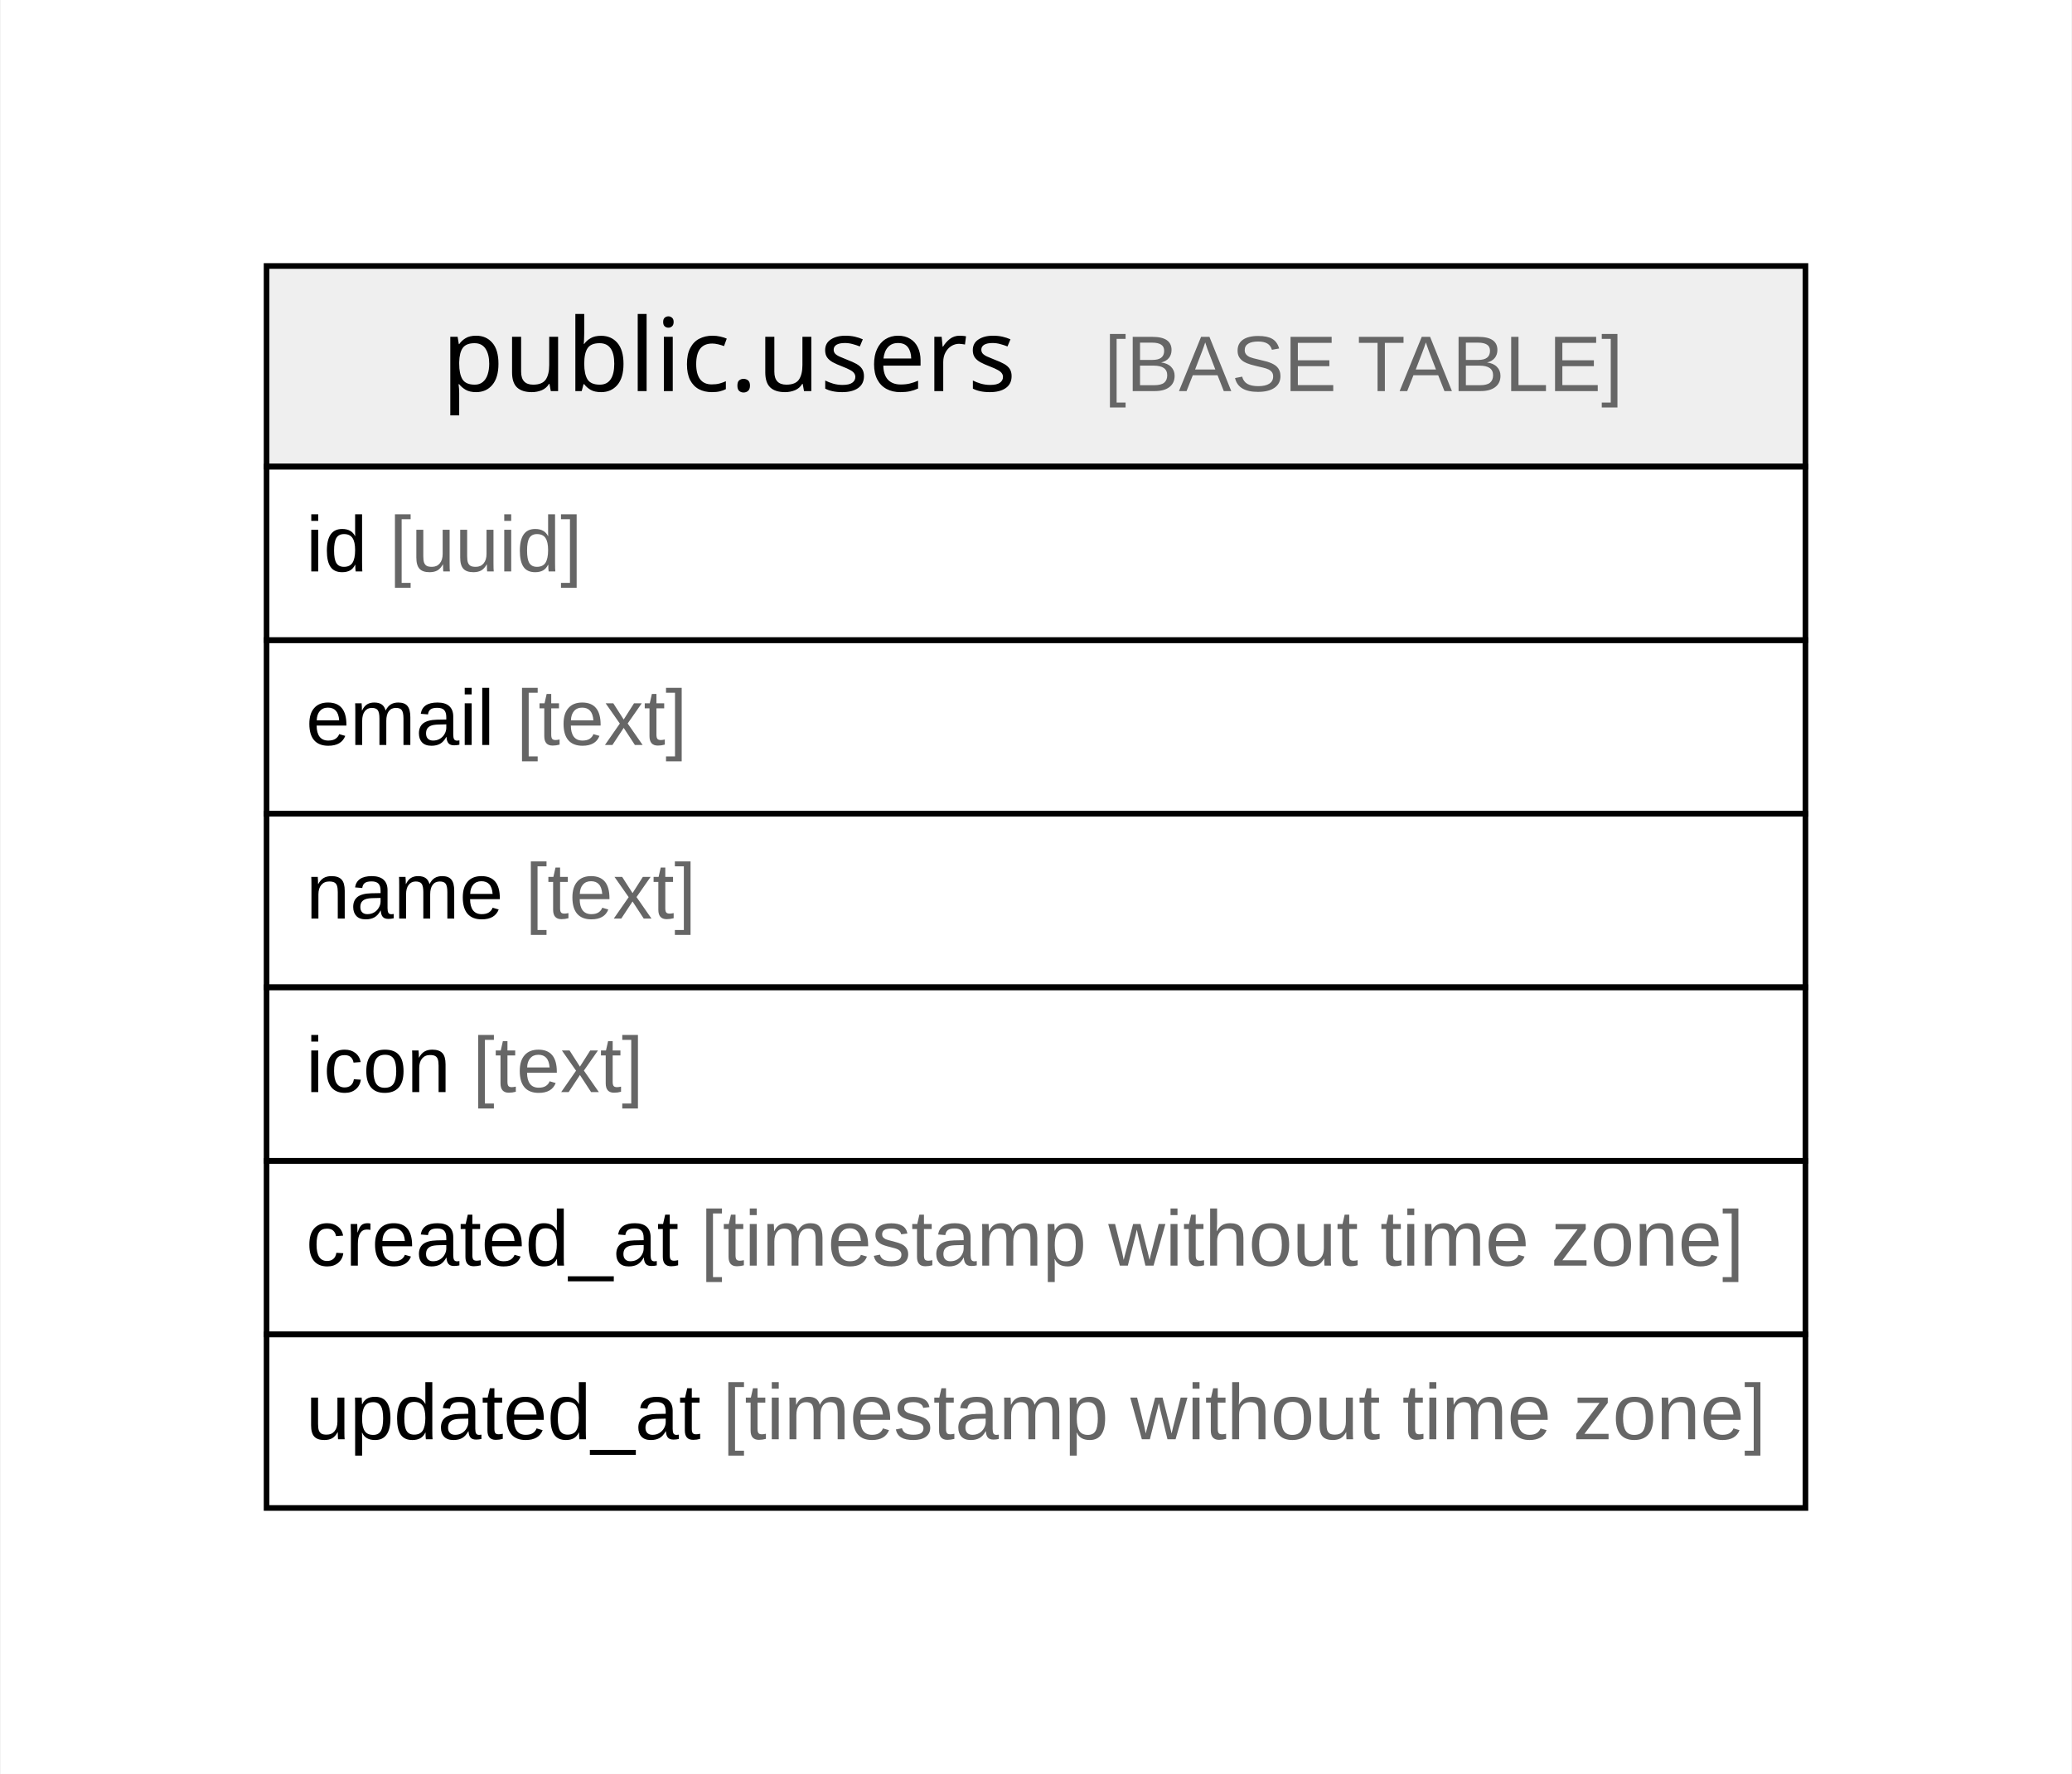
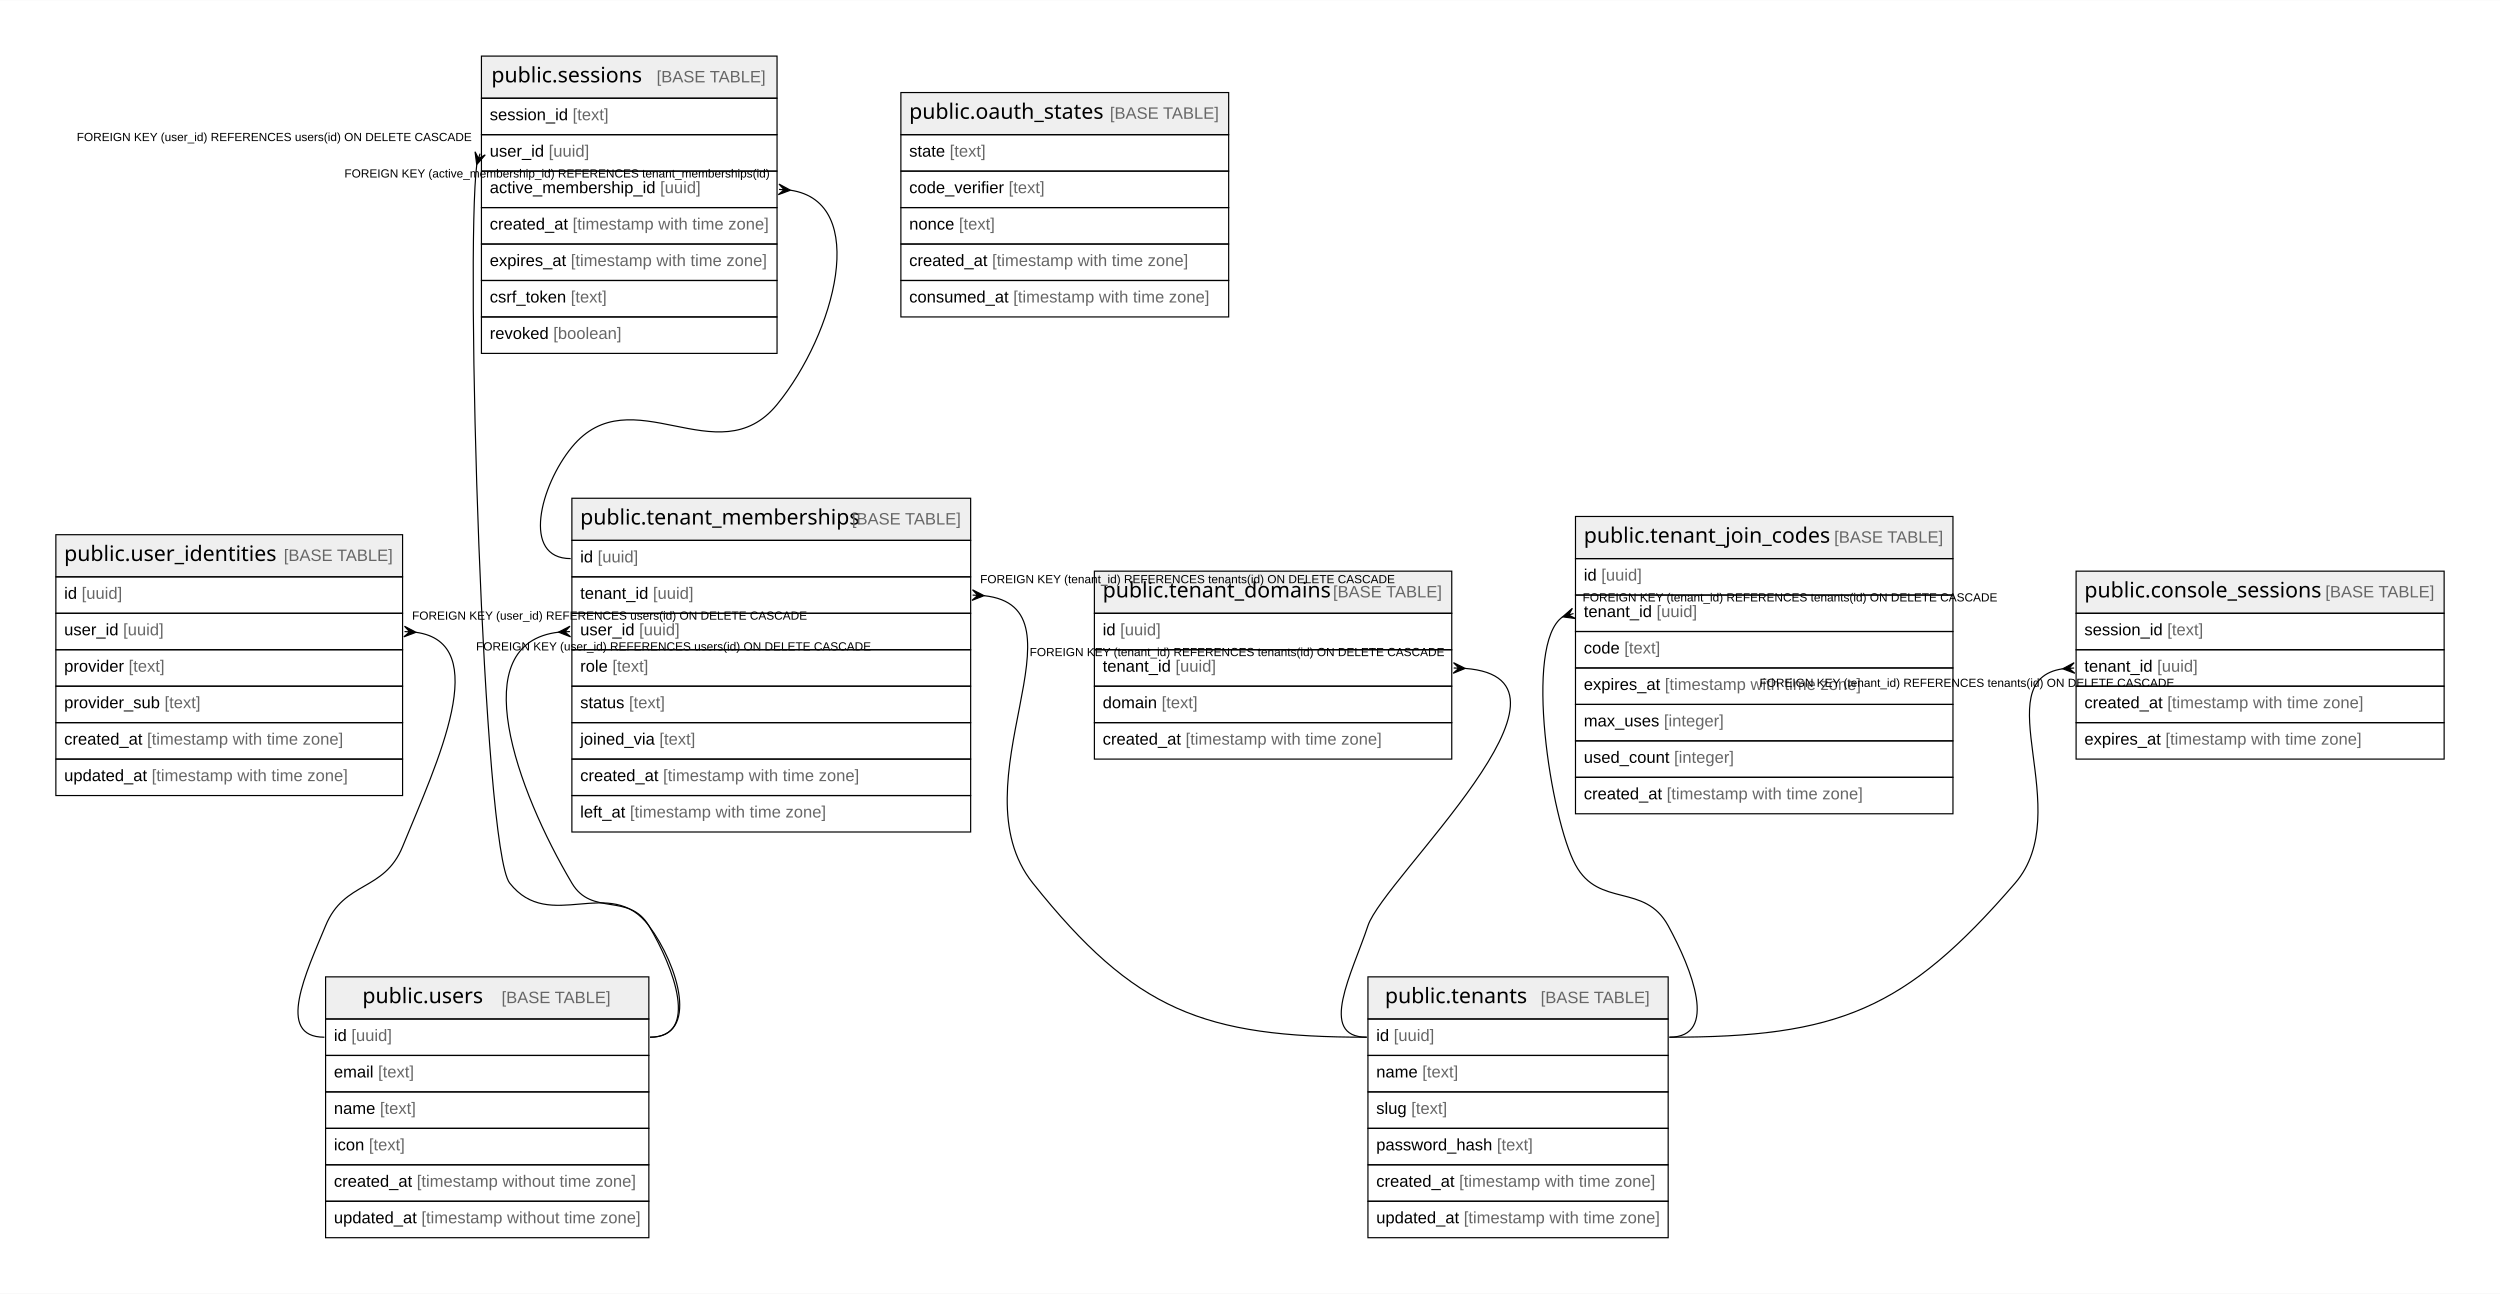
- <svg xmlns="http://www.w3.org/2000/svg" width="368pt" height="315pt" viewBox="0.00 0.00 367.54 314.80">
-   <g id="graph0" class="graph" transform="scale(1 1) rotate(0) translate(4 310.8)">
-     <polygon fill="white" stroke="none" points="-4,4 -4,-310.8 363.54,-310.8 363.54,4 -4,4" />
+ <svg xmlns="http://www.w3.org/2000/svg" width="2112pt" height="1093pt" viewBox="0.00 0.00 2112.37 1092.80">
+   <g id="graph0" class="graph" transform="scale(1 1) rotate(0) translate(4 1088.8)">
+     <polygon fill="white" stroke="none" points="-4,4 -4,-1088.8 2108.37,-1088.8 2108.37,4 -4,4" />
    <g id="node1" class="node">
-       <polygon fill="#efefef" stroke="none" points="43.2,-228 43.2,-263.6 316.34,-263.6 316.34,-228 43.2,-228" />
-       <polygon fill="none" stroke="black" points="43.2,-228 43.2,-263.6 316.34,-263.6 316.34,-228 43.2,-228" />
-       <text text-anchor="start" x="74.28" y="-241.4" font-family="Arial Bold" font-size="18.00">public.users</text>
-       <text text-anchor="start" x="160.77" y="-241.4" font-family="Arial" font-size="14.00">    </text>
-       <text text-anchor="start" x="191.89" y="-241.4" font-family="Arial" font-size="14.00" fill="#666666">[BASE TABLE]</text>
-       <polygon fill="none" stroke="black" points="43.2,-197.2 43.2,-228 316.34,-228 316.34,-197.2 43.2,-197.2" />
-       <text text-anchor="start" x="50.2" y="-209.4" font-family="Arial" font-size="14.00">id </text>
-       <text text-anchor="start" x="64.99" y="-209.4" font-family="Arial" font-size="14.00" fill="#666666">[uuid]</text>
-       <polygon fill="none" stroke="black" points="43.2,-166.4 43.2,-197.2 316.34,-197.2 316.34,-166.4 43.2,-166.4" />
-       <text text-anchor="start" x="50.2" y="-178.6" font-family="Arial" font-size="14.00">email </text>
-       <text text-anchor="start" x="87.54" y="-178.6" font-family="Arial" font-size="14.00" fill="#666666">[text]</text>
-       <polygon fill="none" stroke="black" points="43.2,-135.6 43.2,-166.4 316.34,-166.4 316.34,-135.6 43.2,-135.6" />
-       <text text-anchor="start" x="50.2" y="-147.8" font-family="Arial" font-size="14.00">name </text>
-       <text text-anchor="start" x="89.11" y="-147.8" font-family="Arial" font-size="14.00" fill="#666666">[text]</text>
-       <polygon fill="none" stroke="black" points="43.2,-104.8 43.2,-135.6 316.34,-135.6 316.34,-104.8 43.2,-104.8" />
-       <text text-anchor="start" x="50.2" y="-117" font-family="Arial" font-size="14.00">icon </text>
-       <text text-anchor="start" x="79.77" y="-117" font-family="Arial" font-size="14.00" fill="#666666">[text]</text>
-       <polygon fill="none" stroke="black" points="43.2,-74 43.2,-104.8 316.34,-104.8 316.34,-74 43.2,-74" />
-       <text text-anchor="start" x="50.2" y="-86.2" font-family="Arial" font-size="14.00">created_at </text>
-       <text text-anchor="start" x="120.25" y="-86.2" font-family="Arial" font-size="14.00" fill="#666666">[timestamp without time zone]</text>
-       <polygon fill="none" stroke="black" points="43.2,-43.2 43.2,-74 316.34,-74 316.34,-43.2 43.2,-43.2" />
-       <text text-anchor="start" x="50.2" y="-55.4" font-family="Arial" font-size="14.00">updated_at </text>
-       <text text-anchor="start" x="124.16" y="-55.4" font-family="Arial" font-size="14.00" fill="#666666">[timestamp without time zone]</text>
+       <polygon fill="#efefef" stroke="none" points="271.11,-228 271.11,-263.6 544.25,-263.6 544.25,-228 271.11,-228" />
+       <polygon fill="none" stroke="black" points="271.11,-228 271.11,-263.6 544.25,-263.6 544.25,-228 271.11,-228" />
+       <text text-anchor="start" x="302.19" y="-241.4" font-family="Arial Bold" font-size="18.00">public.users</text>
+       <text text-anchor="start" x="388.68" y="-241.4" font-family="Arial" font-size="14.00">    </text>
+       <text text-anchor="start" x="419.79" y="-241.4" font-family="Arial" font-size="14.00" fill="#666666">[BASE TABLE]</text>
+       <polygon fill="none" stroke="black" points="271.11,-197.2 271.11,-228 544.25,-228 544.25,-197.2 271.11,-197.2" />
+       <text text-anchor="start" x="278.11" y="-209.4" font-family="Arial" font-size="14.00">id </text>
+       <text text-anchor="start" x="292.89" y="-209.4" font-family="Arial" font-size="14.00" fill="#666666">[uuid]</text>
+       <polygon fill="none" stroke="black" points="271.11,-166.4 271.11,-197.2 544.25,-197.2 544.25,-166.4 271.11,-166.4" />
+       <text text-anchor="start" x="278.11" y="-178.6" font-family="Arial" font-size="14.00">email </text>
+       <text text-anchor="start" x="315.45" y="-178.6" font-family="Arial" font-size="14.00" fill="#666666">[text]</text>
+       <polygon fill="none" stroke="black" points="271.11,-135.6 271.11,-166.4 544.25,-166.4 544.25,-135.6 271.11,-135.6" />
+       <text text-anchor="start" x="278.11" y="-147.8" font-family="Arial" font-size="14.00">name </text>
+       <text text-anchor="start" x="317.02" y="-147.8" font-family="Arial" font-size="14.00" fill="#666666">[text]</text>
+       <polygon fill="none" stroke="black" points="271.11,-104.8 271.11,-135.6 544.25,-135.6 544.25,-104.8 271.11,-104.8" />
+       <text text-anchor="start" x="278.11" y="-117" font-family="Arial" font-size="14.00">icon </text>
+       <text text-anchor="start" x="307.68" y="-117" font-family="Arial" font-size="14.00" fill="#666666">[text]</text>
+       <polygon fill="none" stroke="black" points="271.11,-74 271.11,-104.8 544.25,-104.8 544.25,-74 271.11,-74" />
+       <text text-anchor="start" x="278.11" y="-86.2" font-family="Arial" font-size="14.00">created_at </text>
+       <text text-anchor="start" x="348.15" y="-86.2" font-family="Arial" font-size="14.00" fill="#666666">[timestamp without time zone]</text>
+       <polygon fill="none" stroke="black" points="271.11,-43.2 271.11,-74 544.25,-74 544.25,-43.2 271.11,-43.2" />
+       <text text-anchor="start" x="278.11" y="-55.4" font-family="Arial" font-size="14.00">updated_at </text>
+       <text text-anchor="start" x="352.06" y="-55.4" font-family="Arial" font-size="14.00" fill="#666666">[timestamp without time zone]</text>
+     </g>
+     <g id="node2" class="node">
+       <polygon fill="#efefef" stroke="none" points="43.2,-601.6 43.2,-637.2 336.16,-637.2 336.16,-601.6 43.2,-601.6" />
+       <polygon fill="none" stroke="black" points="43.2,-601.6 43.2,-637.2 336.16,-637.2 336.16,-601.6 43.2,-601.6" />
+       <text text-anchor="start" x="50.2" y="-615" font-family="Arial Bold" font-size="18.00">public.user_identities</text>
+       <text text-anchor="start" x="204.67" y="-615" font-family="Arial" font-size="14.00">    </text>
+       <text text-anchor="start" x="235.78" y="-615" font-family="Arial" font-size="14.00" fill="#666666">[BASE TABLE]</text>
+       <polygon fill="none" stroke="black" points="43.2,-570.8 43.2,-601.6 336.16,-601.6 336.16,-570.8 43.2,-570.8" />
+       <text text-anchor="start" x="50.2" y="-583" font-family="Arial" font-size="14.00">id </text>
+       <text text-anchor="start" x="64.99" y="-583" font-family="Arial" font-size="14.00" fill="#666666">[uuid]</text>
+       <polygon fill="none" stroke="black" points="43.2,-540 43.2,-570.8 336.16,-570.8 336.16,-540 43.2,-540" />
+       <text text-anchor="start" x="50.2" y="-552.2" font-family="Arial" font-size="14.00">user_id </text>
+       <text text-anchor="start" x="100.01" y="-552.2" font-family="Arial" font-size="14.00" fill="#666666">[uuid]</text>
+       <polygon fill="none" stroke="black" points="43.2,-509.2 43.2,-540 336.16,-540 336.16,-509.2 43.2,-509.2" />
+       <text text-anchor="start" x="50.2" y="-521.4" font-family="Arial" font-size="14.00">provider </text>
+       <text text-anchor="start" x="104.67" y="-521.4" font-family="Arial" font-size="14.00" fill="#666666">[text]</text>
+       <polygon fill="none" stroke="black" points="43.2,-478.4 43.2,-509.2 336.16,-509.2 336.16,-478.4 43.2,-478.4" />
+       <text text-anchor="start" x="50.2" y="-490.6" font-family="Arial" font-size="14.00">provider_sub </text>
+       <text text-anchor="start" x="135.03" y="-490.6" font-family="Arial" font-size="14.00" fill="#666666">[text]</text>
+       <polygon fill="none" stroke="black" points="43.2,-447.6 43.2,-478.4 336.16,-478.4 336.16,-447.6 43.2,-447.6" />
+       <text text-anchor="start" x="50.2" y="-459.8" font-family="Arial" font-size="14.00">created_at </text>
+       <text text-anchor="start" x="120.25" y="-459.8" font-family="Arial" font-size="14.00" fill="#666666">[timestamp with time zone]</text>
+       <polygon fill="none" stroke="black" points="43.2,-416.8 43.2,-447.6 336.16,-447.6 336.16,-416.8 43.2,-416.8" />
+       <text text-anchor="start" x="50.2" y="-429" font-family="Arial" font-size="14.00">updated_at </text>
+       <text text-anchor="start" x="124.16" y="-429" font-family="Arial" font-size="14.00" fill="#666666">[timestamp with time zone]</text>
+     </g>
+     <g id="edge1" class="edge">
+       <path fill="none" stroke="black" d="M347.26,-554.76C413.4,-545.85 365.41,-445.01 336.16,-373.6 320.45,-335.25 286.91,-345.11 271.11,-306.8 255.14,-268.1 228.24,-212.6 270.11,-212.6" />
+       <polygon fill="black" stroke="black" points="347.47,-554.75 337.21,-550.89 342.15,-555.09 337.82,-555.36 337.82,-555.36 337.82,-555.36 342.15,-555.09 337.77,-559.87 347.47,-554.75" />
+       <text text-anchor="start" x="344.16" y="-565.4" font-family="Arial" font-size="10.00">FOREIGN KEY (user_id) REFERENCES users(id) ON DELETE CASCADE</text>
+     </g>
+     <g id="node3" class="node">
+       <polygon fill="#efefef" stroke="none" points="402.79,-1006 402.79,-1041.6 652.56,-1041.6 652.56,-1006 402.79,-1006" />
+       <polygon fill="none" stroke="black" points="402.79,-1006 402.79,-1041.6 652.56,-1041.6 652.56,-1006 402.79,-1006" />
+       <text text-anchor="start" x="411.18" y="-1019.4" font-family="Arial Bold" font-size="18.00">public.sessions</text>
+       <text text-anchor="start" x="519.68" y="-1019.4" font-family="Arial" font-size="14.00">    </text>
+       <text text-anchor="start" x="550.8" y="-1019.4" font-family="Arial" font-size="14.00" fill="#666666">[BASE TABLE]</text>
+       <polygon fill="none" stroke="black" points="402.79,-975.2 402.79,-1006 652.56,-1006 652.56,-975.2 402.79,-975.2" />
+       <text text-anchor="start" x="409.79" y="-987.4" font-family="Arial" font-size="14.00">session_id </text>
+       <text text-anchor="start" x="479.83" y="-987.4" font-family="Arial" font-size="14.00" fill="#666666">[text]</text>
+       <polygon fill="none" stroke="black" points="402.79,-944.4 402.79,-975.2 652.56,-975.2 652.56,-944.4 402.79,-944.4" />
+       <text text-anchor="start" x="409.79" y="-956.6" font-family="Arial" font-size="14.00">user_id </text>
+       <text text-anchor="start" x="459.6" y="-956.6" font-family="Arial" font-size="14.00" fill="#666666">[uuid]</text>
+       <polygon fill="none" stroke="black" points="402.79,-913.6 402.79,-944.4 652.56,-944.4 652.56,-913.6 402.79,-913.6" />
+       <text text-anchor="start" x="409.79" y="-925.8" font-family="Arial" font-size="14.00">active_membership_id </text>
+       <text text-anchor="start" x="553.75" y="-925.8" font-family="Arial" font-size="14.00" fill="#666666">[uuid]</text>
+       <polygon fill="none" stroke="black" points="402.79,-882.8 402.79,-913.6 652.56,-913.6 652.56,-882.8 402.79,-882.8" />
+       <text text-anchor="start" x="409.79" y="-895" font-family="Arial" font-size="14.00">created_at </text>
+       <text text-anchor="start" x="479.84" y="-895" font-family="Arial" font-size="14.00" fill="#666666">[timestamp with time zone]</text>
+       <polygon fill="none" stroke="black" points="402.79,-852 402.79,-882.8 652.56,-882.8 652.56,-852 402.79,-852" />
+       <text text-anchor="start" x="409.79" y="-864.2" font-family="Arial" font-size="14.00">expires_at </text>
+       <text text-anchor="start" x="478.28" y="-864.2" font-family="Arial" font-size="14.00" fill="#666666">[timestamp with time zone]</text>
+       <polygon fill="none" stroke="black" points="402.79,-821.2 402.79,-852 652.56,-852 652.56,-821.2 402.79,-821.2" />
+       <text text-anchor="start" x="409.79" y="-833.4" font-family="Arial" font-size="14.00">csrf_token </text>
+       <text text-anchor="start" x="478.27" y="-833.4" font-family="Arial" font-size="14.00" fill="#666666">[text]</text>
+       <polygon fill="none" stroke="black" points="402.79,-790.4 402.79,-821.2 652.56,-821.2 652.56,-790.4 402.79,-790.4" />
+       <text text-anchor="start" x="409.79" y="-802.6" font-family="Arial" font-size="14.00">revoked </text>
+       <text text-anchor="start" x="463.49" y="-802.6" font-family="Arial" font-size="14.00" fill="#666666">[boolean]</text>
+     </g>
+     <g id="edge2" class="edge">
+       <path fill="none" stroke="black" d="M398.87,-950.11C389.13,-873.78 404.01,-371.63 426.68,-342.8 460.46,-299.84 511.52,-350.56 544.25,-306.8 569.33,-273.27 587.12,-212.6 545.25,-212.6" />
+       <polygon fill="black" stroke="black" points="398.81,-949.91 397.39,-960.78 400.35,-955.01 401.6,-959.16 401.6,-959.16 401.6,-959.16 400.35,-955.01 406,-958.18 398.81,-949.91" />
+       <text text-anchor="start" x="60.83" y="-969.8" font-family="Arial" font-size="10.00">FOREIGN KEY (user_id) REFERENCES users(id) ON DELETE CASCADE</text>
+     </g>
+     <g id="node8" class="node">
+       <polygon fill="#efefef" stroke="none" points="479.21,-632.4 479.21,-668 816.15,-668 816.15,-632.4 479.21,-632.4" />
+       <polygon fill="none" stroke="black" points="479.21,-632.4 479.21,-668 816.15,-668 816.15,-632.4 479.21,-632.4" />
+       <text text-anchor="start" x="486.21" y="-645.8" font-family="Arial Bold" font-size="18.00">public.tenant_memberships</text>
+       <text text-anchor="start" x="684.66" y="-645.8" font-family="Arial" font-size="14.00">    </text>
+       <text text-anchor="start" x="715.78" y="-645.8" font-family="Arial" font-size="14.00" fill="#666666">[BASE TABLE]</text>
+       <polygon fill="none" stroke="black" points="479.21,-601.6 479.21,-632.4 816.15,-632.4 816.15,-601.6 479.21,-601.6" />
+       <text text-anchor="start" x="486.21" y="-613.8" font-family="Arial" font-size="14.00">id </text>
+       <text text-anchor="start" x="500.99" y="-613.8" font-family="Arial" font-size="14.00" fill="#666666">[uuid]</text>
+       <polygon fill="none" stroke="black" points="479.21,-570.8 479.21,-601.6 816.15,-601.6 816.15,-570.8 479.21,-570.8" />
+       <text text-anchor="start" x="486.21" y="-583" font-family="Arial" font-size="14.00">tenant_id </text>
+       <text text-anchor="start" x="547.7" y="-583" font-family="Arial" font-size="14.00" fill="#666666">[uuid]</text>
+       <polygon fill="none" stroke="black" points="479.21,-540 479.21,-570.8 816.15,-570.8 816.15,-540 479.21,-540" />
+       <text text-anchor="start" x="486.21" y="-552.2" font-family="Arial" font-size="14.00">user_id </text>
+       <text text-anchor="start" x="536.01" y="-552.2" font-family="Arial" font-size="14.00" fill="#666666">[uuid]</text>
+       <polygon fill="none" stroke="black" points="479.21,-509.2 479.21,-540 816.15,-540 816.15,-509.2 479.21,-509.2" />
+       <text text-anchor="start" x="486.21" y="-521.4" font-family="Arial" font-size="14.00">role </text>
+       <text text-anchor="start" x="513.44" y="-521.4" font-family="Arial" font-size="14.00" fill="#666666">[text]</text>
+       <polygon fill="none" stroke="black" points="479.21,-478.4 479.21,-509.2 816.15,-509.2 816.15,-478.4 479.21,-478.4" />
+       <text text-anchor="start" x="486.21" y="-490.6" font-family="Arial" font-size="14.00">status </text>
+       <text text-anchor="start" x="527.45" y="-490.6" font-family="Arial" font-size="14.00" fill="#666666">[text]</text>
+       <polygon fill="none" stroke="black" points="479.21,-447.6 479.21,-478.4 816.15,-478.4 816.15,-447.6 479.21,-447.6" />
+       <text text-anchor="start" x="486.21" y="-459.8" font-family="Arial" font-size="14.00">joined_via </text>
+       <text text-anchor="start" x="553.14" y="-459.8" font-family="Arial" font-size="14.00" fill="#666666">[text]</text>
+       <polygon fill="none" stroke="black" points="479.21,-416.8 479.21,-447.6 816.15,-447.6 816.15,-416.8 479.21,-416.8" />
+       <text text-anchor="start" x="486.21" y="-429" font-family="Arial" font-size="14.00">created_at </text>
+       <text text-anchor="start" x="556.25" y="-429" font-family="Arial" font-size="14.00" fill="#666666">[timestamp with time zone]</text>
+       <polygon fill="none" stroke="black" points="479.21,-386 479.21,-416.8 816.15,-416.8 816.15,-386 479.21,-386" />
+       <text text-anchor="start" x="486.21" y="-398.2" font-family="Arial" font-size="14.00">left_at </text>
+       <text text-anchor="start" x="528.23" y="-398.2" font-family="Arial" font-size="14.00" fill="#666666">[timestamp with time zone]</text>
+     </g>
+     <g id="edge3" class="edge">
+       <path fill="none" stroke="black" d="M663.79,-928.29C731.57,-918.4 701.43,-806.93 652.56,-747.2 602.73,-686.3 529.19,-771.97 479.21,-711.2 452.61,-678.86 436.34,-617 478.21,-617" />
+       <polygon fill="black" stroke="black" points="663.87,-928.29 653.59,-924.49 658.55,-928.66 654.23,-928.95 654.23,-928.95 654.23,-928.95 658.55,-928.66 654.21,-933.47 663.87,-928.29" />
+       <text text-anchor="start" x="287" y="-939" font-family="Arial" font-size="10.00">FOREIGN KEY (active_membership_id) REFERENCES tenant_memberships(id)</text>
+     </g>
+     <g id="node4" class="node">
+       <polygon fill="#efefef" stroke="none" points="757.2,-975.2 757.2,-1010.8 1034.16,-1010.8 1034.16,-975.2 757.2,-975.2" />
+       <polygon fill="none" stroke="black" points="757.2,-975.2 757.2,-1010.8 1034.16,-1010.8 1034.16,-975.2 757.2,-975.2" />
+       <text text-anchor="start" x="764.2" y="-988.6" font-family="Arial Bold" font-size="18.00">public.oauth_states</text>
+       <text text-anchor="start" x="902.67" y="-988.6" font-family="Arial" font-size="14.00">    </text>
+       <text text-anchor="start" x="933.79" y="-988.6" font-family="Arial" font-size="14.00" fill="#666666">[BASE TABLE]</text>
+       <polygon fill="none" stroke="black" points="757.2,-944.4 757.2,-975.2 1034.16,-975.2 1034.16,-944.4 757.2,-944.4" />
+       <text text-anchor="start" x="764.2" y="-956.6" font-family="Arial" font-size="14.00">state </text>
+       <text text-anchor="start" x="798.44" y="-956.6" font-family="Arial" font-size="14.00" fill="#666666">[text]</text>
+       <polygon fill="none" stroke="black" points="757.2,-913.6 757.2,-944.4 1034.16,-944.4 1034.16,-913.6 757.2,-913.6" />
+       <text text-anchor="start" x="764.2" y="-925.8" font-family="Arial" font-size="14.00">code_verifier </text>
+       <text text-anchor="start" x="848.24" y="-925.8" font-family="Arial" font-size="14.00" fill="#666666">[text]</text>
+       <polygon fill="none" stroke="black" points="757.2,-882.8 757.2,-913.6 1034.16,-913.6 1034.16,-882.8 757.2,-882.8" />
+       <text text-anchor="start" x="764.2" y="-895" font-family="Arial" font-size="14.00">nonce </text>
+       <text text-anchor="start" x="806.23" y="-895" font-family="Arial" font-size="14.00" fill="#666666">[text]</text>
+       <polygon fill="none" stroke="black" points="757.2,-852 757.2,-882.8 1034.16,-882.8 1034.16,-852 757.2,-852" />
+       <text text-anchor="start" x="764.2" y="-864.2" font-family="Arial" font-size="14.00">created_at </text>
+       <text text-anchor="start" x="834.25" y="-864.2" font-family="Arial" font-size="14.00" fill="#666666">[timestamp with time zone]</text>
+       <polygon fill="none" stroke="black" points="757.2,-821.2 757.2,-852 1034.16,-852 1034.16,-821.2 757.2,-821.2" />
+       <text text-anchor="start" x="764.2" y="-833.4" font-family="Arial" font-size="14.00">consumed_at </text>
+       <text text-anchor="start" x="852.14" y="-833.4" font-family="Arial" font-size="14.00" fill="#666666">[timestamp with time zone]</text>
+     </g>
+     <g id="node5" class="node">
+       <polygon fill="#efefef" stroke="none" points="1151.84,-228 1151.84,-263.6 1405.52,-263.6 1405.52,-228 1151.84,-228" />
+       <polygon fill="none" stroke="black" points="1151.84,-228 1151.84,-263.6 1405.52,-263.6 1405.52,-228 1151.84,-228" />
+       <text text-anchor="start" x="1166.2" y="-241.4" font-family="Arial Bold" font-size="18.00">public.tenants</text>
+       <text text-anchor="start" x="1266.67" y="-241.4" font-family="Arial" font-size="14.00">    </text>
+       <text text-anchor="start" x="1297.79" y="-241.4" font-family="Arial" font-size="14.00" fill="#666666">[BASE TABLE]</text>
+       <polygon fill="none" stroke="black" points="1151.84,-197.2 1151.84,-228 1405.52,-228 1405.52,-197.2 1151.84,-197.2" />
+       <text text-anchor="start" x="1158.84" y="-209.4" font-family="Arial" font-size="14.00">id </text>
+       <text text-anchor="start" x="1173.62" y="-209.4" font-family="Arial" font-size="14.00" fill="#666666">[uuid]</text>
+       <polygon fill="none" stroke="black" points="1151.84,-166.4 1151.84,-197.2 1405.52,-197.2 1405.52,-166.4 1151.84,-166.4" />
+       <text text-anchor="start" x="1158.84" y="-178.6" font-family="Arial" font-size="14.00">name </text>
+       <text text-anchor="start" x="1197.75" y="-178.6" font-family="Arial" font-size="14.00" fill="#666666">[text]</text>
+       <polygon fill="none" stroke="black" points="1151.84,-135.6 1151.84,-166.4 1405.52,-166.4 1405.52,-135.6 1151.84,-135.6" />
+       <text text-anchor="start" x="1158.84" y="-147.8" font-family="Arial" font-size="14.00">slug </text>
+       <text text-anchor="start" x="1188.41" y="-147.8" font-family="Arial" font-size="14.00" fill="#666666">[text]</text>
+       <polygon fill="none" stroke="black" points="1151.84,-104.8 1151.84,-135.6 1405.52,-135.6 1405.52,-104.8 1151.84,-104.8" />
+       <text text-anchor="start" x="1158.84" y="-117" font-family="Arial" font-size="14.00">password_hash </text>
+       <text text-anchor="start" x="1260.79" y="-117" font-family="Arial" font-size="14.00" fill="#666666">[text]</text>
+       <polygon fill="none" stroke="black" points="1151.84,-74 1151.84,-104.8 1405.52,-104.8 1405.52,-74 1151.84,-74" />
+       <text text-anchor="start" x="1158.84" y="-86.2" font-family="Arial" font-size="14.00">created_at </text>
+       <text text-anchor="start" x="1228.89" y="-86.2" font-family="Arial" font-size="14.00" fill="#666666">[timestamp with time zone]</text>
+       <polygon fill="none" stroke="black" points="1151.84,-43.2 1151.84,-74 1405.52,-74 1405.52,-43.2 1151.84,-43.2" />
+       <text text-anchor="start" x="1158.84" y="-55.4" font-family="Arial" font-size="14.00">updated_at </text>
+       <text text-anchor="start" x="1232.8" y="-55.4" font-family="Arial" font-size="14.00" fill="#666666">[timestamp with time zone]</text>
+     </g>
+     <g id="node6" class="node">
+       <polygon fill="#efefef" stroke="none" points="920.7,-570.8 920.7,-606.4 1222.66,-606.4 1222.66,-570.8 920.7,-570.8" />
+       <polygon fill="none" stroke="black" points="920.7,-570.8 920.7,-606.4 1222.66,-606.4 1222.66,-570.8 920.7,-570.8" />
+       <text text-anchor="start" x="927.7" y="-584.2" font-family="Arial Bold" font-size="18.00">public.tenant_domains</text>
+       <text text-anchor="start" x="1091.17" y="-584.2" font-family="Arial" font-size="14.00">    </text>
+       <text text-anchor="start" x="1122.28" y="-584.2" font-family="Arial" font-size="14.00" fill="#666666">[BASE TABLE]</text>
+       <polygon fill="none" stroke="black" points="920.7,-540 920.7,-570.8 1222.66,-570.8 1222.66,-540 920.7,-540" />
+       <text text-anchor="start" x="927.7" y="-552.2" font-family="Arial" font-size="14.00">id </text>
+       <text text-anchor="start" x="942.49" y="-552.2" font-family="Arial" font-size="14.00" fill="#666666">[uuid]</text>
+       <polygon fill="none" stroke="black" points="920.7,-509.2 920.7,-540 1222.66,-540 1222.66,-509.2 920.7,-509.2" />
+       <text text-anchor="start" x="927.7" y="-521.4" font-family="Arial" font-size="14.00">tenant_id </text>
+       <text text-anchor="start" x="989.2" y="-521.4" font-family="Arial" font-size="14.00" fill="#666666">[uuid]</text>
+       <polygon fill="none" stroke="black" points="920.7,-478.4 920.7,-509.2 1222.66,-509.2 1222.66,-478.4 920.7,-478.4" />
+       <text text-anchor="start" x="927.7" y="-490.6" font-family="Arial" font-size="14.00">domain </text>
+       <text text-anchor="start" x="977.51" y="-490.6" font-family="Arial" font-size="14.00" fill="#666666">[text]</text>
+       <polygon fill="none" stroke="black" points="920.7,-447.6 920.7,-478.4 1222.66,-478.4 1222.66,-447.6 920.7,-447.6" />
+       <text text-anchor="start" x="927.7" y="-459.8" font-family="Arial" font-size="14.00">created_at </text>
+       <text text-anchor="start" x="997.75" y="-459.8" font-family="Arial" font-size="14.00" fill="#666666">[timestamp with time zone]</text>
+     </g>
+     <g id="edge4" class="edge">
+       <path fill="none" stroke="black" d="M1233.82,-524.24C1350.66,-515.38 1165.08,-346.88 1151.84,-306.8 1138.7,-267.05 1108.97,-212.6 1150.84,-212.6" />
+       <polygon fill="black" stroke="black" points="1233.98,-524.23 1223.83,-520.09 1228.65,-524.42 1224.33,-524.58 1224.33,-524.58 1224.33,-524.58 1228.65,-524.42 1224.15,-529.09 1233.98,-524.23" />
+       <text text-anchor="start" x="866" y="-534.6" font-family="Arial" font-size="10.00">FOREIGN KEY (tenant_id) REFERENCES tenants(id) ON DELETE CASCADE</text>
+     </g>
+     <g id="node7" class="node">
+       <polygon fill="#efefef" stroke="none" points="1327.21,-617 1327.21,-652.6 1646.15,-652.6 1646.15,-617 1327.21,-617" />
+       <polygon fill="none" stroke="black" points="1327.21,-617 1327.21,-652.6 1646.15,-652.6 1646.15,-617 1327.21,-617" />
+       <text text-anchor="start" x="1334.21" y="-630.4" font-family="Arial Bold" font-size="18.00">public.tenant_join_codes</text>
+       <text text-anchor="start" x="1514.66" y="-630.4" font-family="Arial" font-size="14.00">    </text>
+       <text text-anchor="start" x="1545.78" y="-630.4" font-family="Arial" font-size="14.00" fill="#666666">[BASE TABLE]</text>
+       <polygon fill="none" stroke="black" points="1327.21,-586.2 1327.21,-617 1646.15,-617 1646.15,-586.2 1327.21,-586.2" />
+       <text text-anchor="start" x="1334.21" y="-598.4" font-family="Arial" font-size="14.00">id </text>
+       <text text-anchor="start" x="1348.99" y="-598.4" font-family="Arial" font-size="14.00" fill="#666666">[uuid]</text>
+       <polygon fill="none" stroke="black" points="1327.21,-555.4 1327.21,-586.2 1646.15,-586.2 1646.15,-555.4 1327.21,-555.4" />
+       <text text-anchor="start" x="1334.21" y="-567.6" font-family="Arial" font-size="14.00">tenant_id </text>
+       <text text-anchor="start" x="1395.7" y="-567.6" font-family="Arial" font-size="14.00" fill="#666666">[uuid]</text>
+       <polygon fill="none" stroke="black" points="1327.21,-524.6 1327.21,-555.4 1646.15,-555.4 1646.15,-524.6 1327.21,-524.6" />
+       <text text-anchor="start" x="1334.21" y="-536.8" font-family="Arial" font-size="14.00">code </text>
+       <text text-anchor="start" x="1368.45" y="-536.8" font-family="Arial" font-size="14.00" fill="#666666">[text]</text>
+       <polygon fill="none" stroke="black" points="1327.21,-493.8 1327.21,-524.6 1646.15,-524.6 1646.15,-493.8 1327.21,-493.8" />
+       <text text-anchor="start" x="1334.21" y="-506" font-family="Arial" font-size="14.00">expires_at </text>
+       <text text-anchor="start" x="1402.69" y="-506" font-family="Arial" font-size="14.00" fill="#666666">[timestamp with time zone]</text>
+       <polygon fill="none" stroke="black" points="1327.21,-463 1327.21,-493.8 1646.15,-493.8 1646.15,-463 1327.21,-463" />
+       <text text-anchor="start" x="1334.21" y="-475.2" font-family="Arial" font-size="14.00">max_uses </text>
+       <text text-anchor="start" x="1401.9" y="-475.2" font-family="Arial" font-size="14.00" fill="#666666">[integer]</text>
+       <polygon fill="none" stroke="black" points="1327.21,-432.2 1327.21,-463 1646.15,-463 1646.15,-432.2 1327.21,-432.2" />
+       <text text-anchor="start" x="1334.21" y="-444.4" font-family="Arial" font-size="14.00">used_count </text>
+       <text text-anchor="start" x="1410.49" y="-444.4" font-family="Arial" font-size="14.00" fill="#666666">[integer]</text>
+       <polygon fill="none" stroke="black" points="1327.21,-401.4 1327.21,-432.2 1646.15,-432.2 1646.15,-401.4 1327.21,-401.4" />
+       <text text-anchor="start" x="1334.21" y="-413.6" font-family="Arial" font-size="14.00">created_at </text>
+       <text text-anchor="start" x="1404.25" y="-413.6" font-family="Arial" font-size="14.00" fill="#666666">[timestamp with time zone]</text>
+     </g>
+     <g id="edge5" class="edge">
+       <path fill="none" stroke="black" d="M1316.43,-567.81C1282.96,-544.86 1306.43,-396.48 1327.21,-358.2 1347.07,-321.61 1385.55,-343.33 1405.52,-306.8 1425.6,-270.06 1448.39,-212.6 1406.52,-212.6" />
+       <polygon fill="black" stroke="black" points="1316.32,-567.78 1324.57,-575.01 1321.42,-569.34 1325.57,-570.6 1325.57,-570.6 1325.57,-570.6 1321.42,-569.34 1327.2,-566.4 1316.32,-567.78" />
+       <text text-anchor="start" x="1333.21" y="-580.8" font-family="Arial" font-size="10.00">FOREIGN KEY (tenant_id) REFERENCES tenants(id) ON DELETE CASCADE</text>
+     </g>
+     <g id="edge6" class="edge">
+       <path fill="none" stroke="black" d="M468.26,-554.87C387.23,-545.72 432.82,-421.07 479.21,-342.8 496.05,-314.38 527.32,-335.17 544.25,-306.8 565.7,-270.84 587.12,-212.6 545.25,-212.6" />
+       <polygon fill="black" stroke="black" points="467.89,-554.85 477.63,-559.88 473.21,-555.13 477.54,-555.36 477.54,-555.36 477.54,-555.36 473.21,-555.13 478.11,-550.89 467.89,-554.85" />
+       <text text-anchor="start" x="398.22" y="-539.4" font-family="Arial" font-size="10.00">FOREIGN KEY (user_id) REFERENCES users(id) ON DELETE CASCADE</text>
+     </g>
+     <g id="edge7" class="edge">
+       <path fill="none" stroke="black" d="M827.39,-585.69C919.44,-575.85 802,-426.36 868.68,-342.8 954.83,-234.85 1012.73,-212.6 1150.84,-212.6" />
+       <polygon fill="black" stroke="black" points="827.47,-585.69 817.26,-581.69 822.15,-585.95 817.82,-586.17 817.82,-586.17 817.82,-586.17 822.15,-585.95 817.71,-590.68 827.47,-585.69" />
+       <text text-anchor="start" x="824.15" y="-596.2" font-family="Arial" font-size="10.00">FOREIGN KEY (tenant_id) REFERENCES tenants(id) ON DELETE CASCADE</text>
+     </g>
+     <g id="node9" class="node">
+       <polygon fill="#efefef" stroke="none" points="1750.19,-570.8 1750.19,-606.4 2061.17,-606.4 2061.17,-570.8 1750.19,-570.8" />
+       <polygon fill="none" stroke="black" points="1750.19,-570.8 1750.19,-606.4 2061.17,-606.4 2061.17,-570.8 1750.19,-570.8" />
+       <text text-anchor="start" x="1757.19" y="-584.2" font-family="Arial Bold" font-size="18.00">public.console_sessions</text>
+       <text text-anchor="start" x="1929.68" y="-584.2" font-family="Arial" font-size="14.00">    </text>
+       <text text-anchor="start" x="1960.79" y="-584.2" font-family="Arial" font-size="14.00" fill="#666666">[BASE TABLE]</text>
+       <polygon fill="none" stroke="black" points="1750.19,-540 1750.19,-570.8 2061.17,-570.8 2061.17,-540 1750.19,-540" />
+       <text text-anchor="start" x="1757.19" y="-552.2" font-family="Arial" font-size="14.00">session_id </text>
+       <text text-anchor="start" x="1827.23" y="-552.2" font-family="Arial" font-size="14.00" fill="#666666">[text]</text>
+       <polygon fill="none" stroke="black" points="1750.19,-509.2 1750.19,-540 2061.17,-540 2061.17,-509.2 1750.19,-509.2" />
+       <text text-anchor="start" x="1757.19" y="-521.4" font-family="Arial" font-size="14.00">tenant_id </text>
+       <text text-anchor="start" x="1818.69" y="-521.4" font-family="Arial" font-size="14.00" fill="#666666">[uuid]</text>
+       <polygon fill="none" stroke="black" points="1750.19,-478.4 1750.19,-509.2 2061.17,-509.2 2061.17,-478.4 1750.19,-478.4" />
+       <text text-anchor="start" x="1757.19" y="-490.6" font-family="Arial" font-size="14.00">created_at </text>
+       <text text-anchor="start" x="1827.24" y="-490.6" font-family="Arial" font-size="14.00" fill="#666666">[timestamp with time zone]</text>
+       <polygon fill="none" stroke="black" points="1750.19,-447.6 1750.19,-478.4 2061.17,-478.4 2061.17,-447.6 1750.19,-447.6" />
+       <text text-anchor="start" x="1757.19" y="-459.8" font-family="Arial" font-size="14.00">expires_at </text>
+       <text text-anchor="start" x="1825.67" y="-459.8" font-family="Arial" font-size="14.00" fill="#666666">[timestamp with time zone]</text>
+     </g>
+     <g id="edge8" class="edge">
+       <path fill="none" stroke="black" d="M1738.9,-523.9C1672.96,-514.08 1750.96,-403.47 1698.68,-342.8 1605.88,-235.11 1548.68,-212.6 1406.52,-212.6" />
+       <polygon fill="black" stroke="black" points="1738.88,-523.9 1748.55,-529.07 1744.2,-524.26 1748.52,-524.55 1748.52,-524.55 1748.52,-524.55 1744.2,-524.26 1749.16,-520.09 1738.88,-523.9" />
+       <text text-anchor="start" x="1482.7" y="-508.6" font-family="Arial" font-size="10.00">FOREIGN KEY (tenant_id) REFERENCES tenants(id) ON DELETE CASCADE</text>
    </g>
  </g>
</svg>
